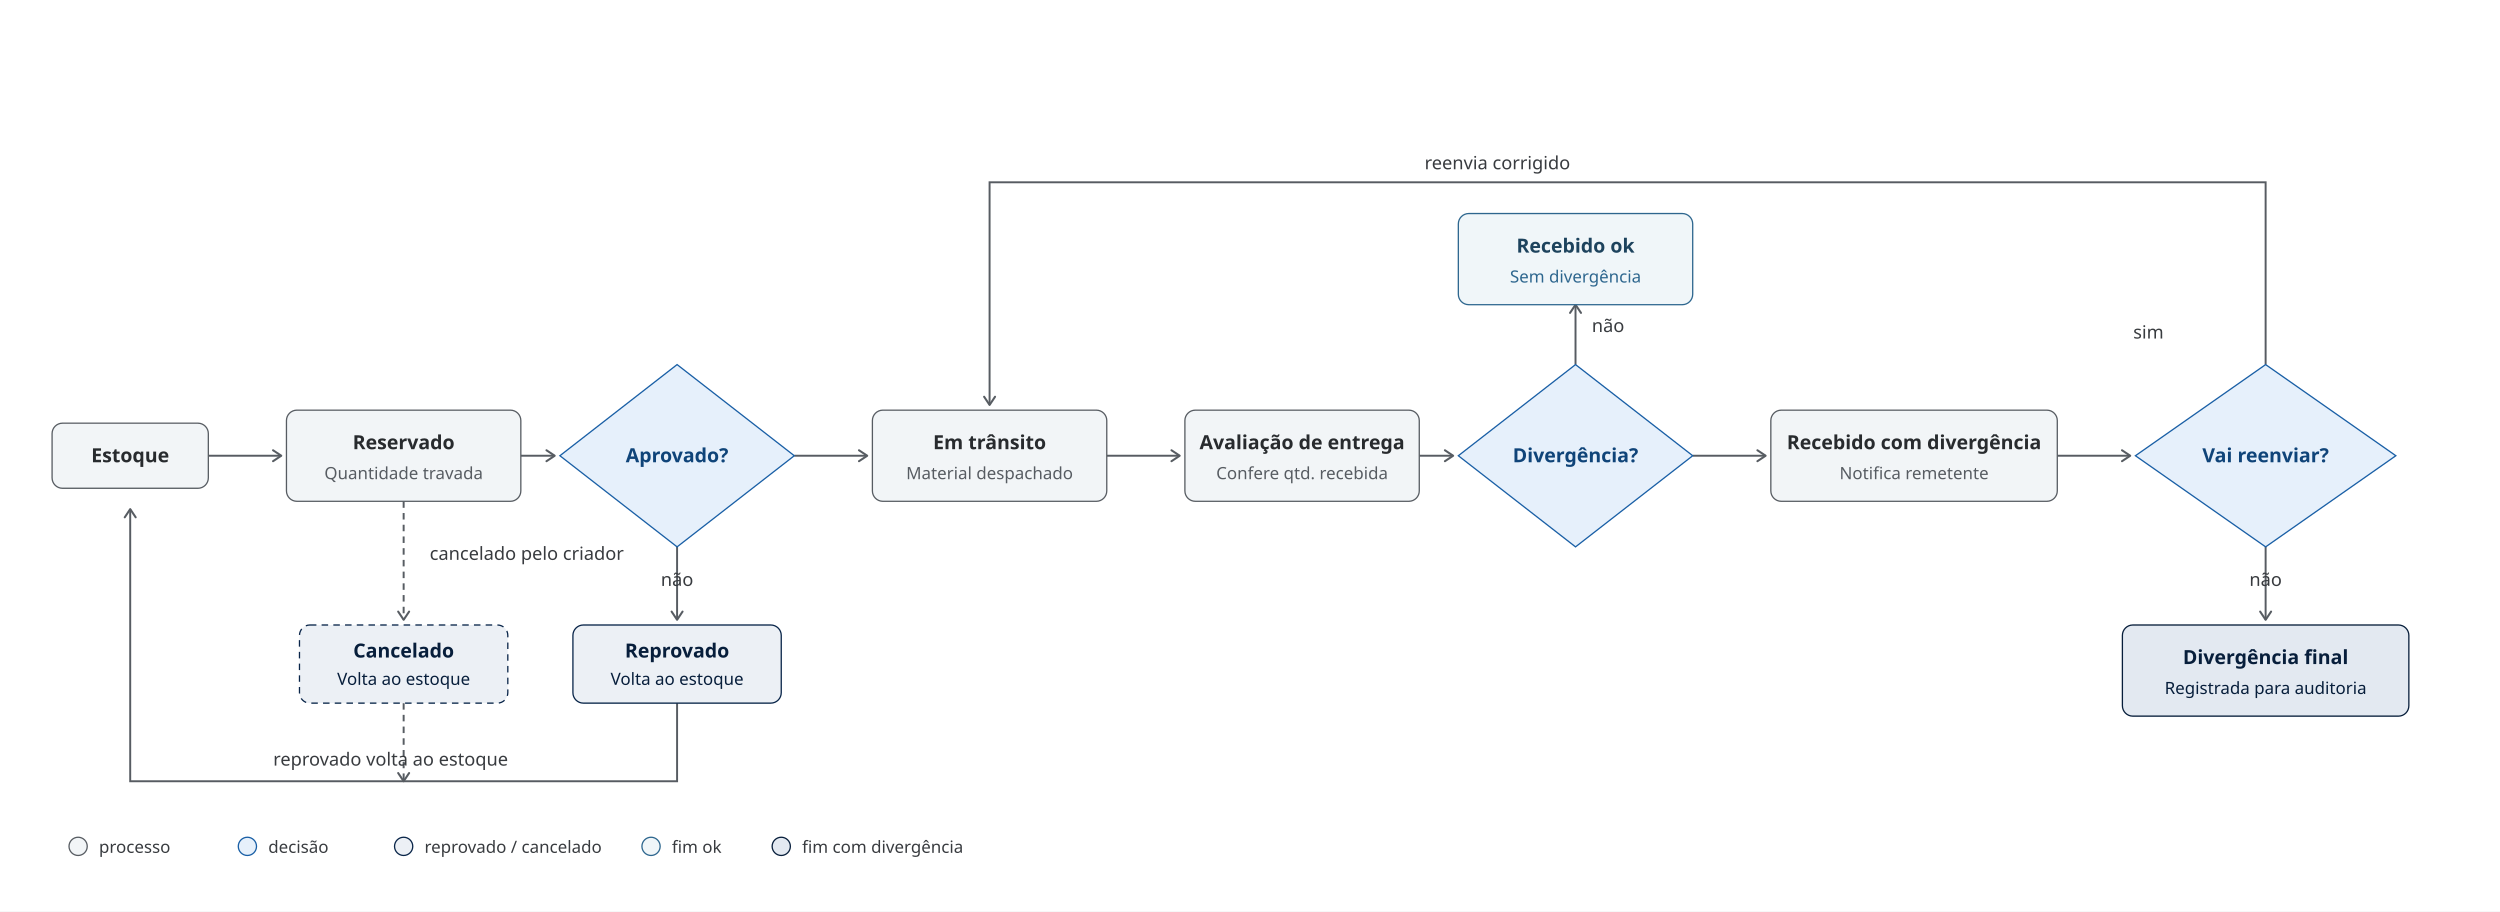
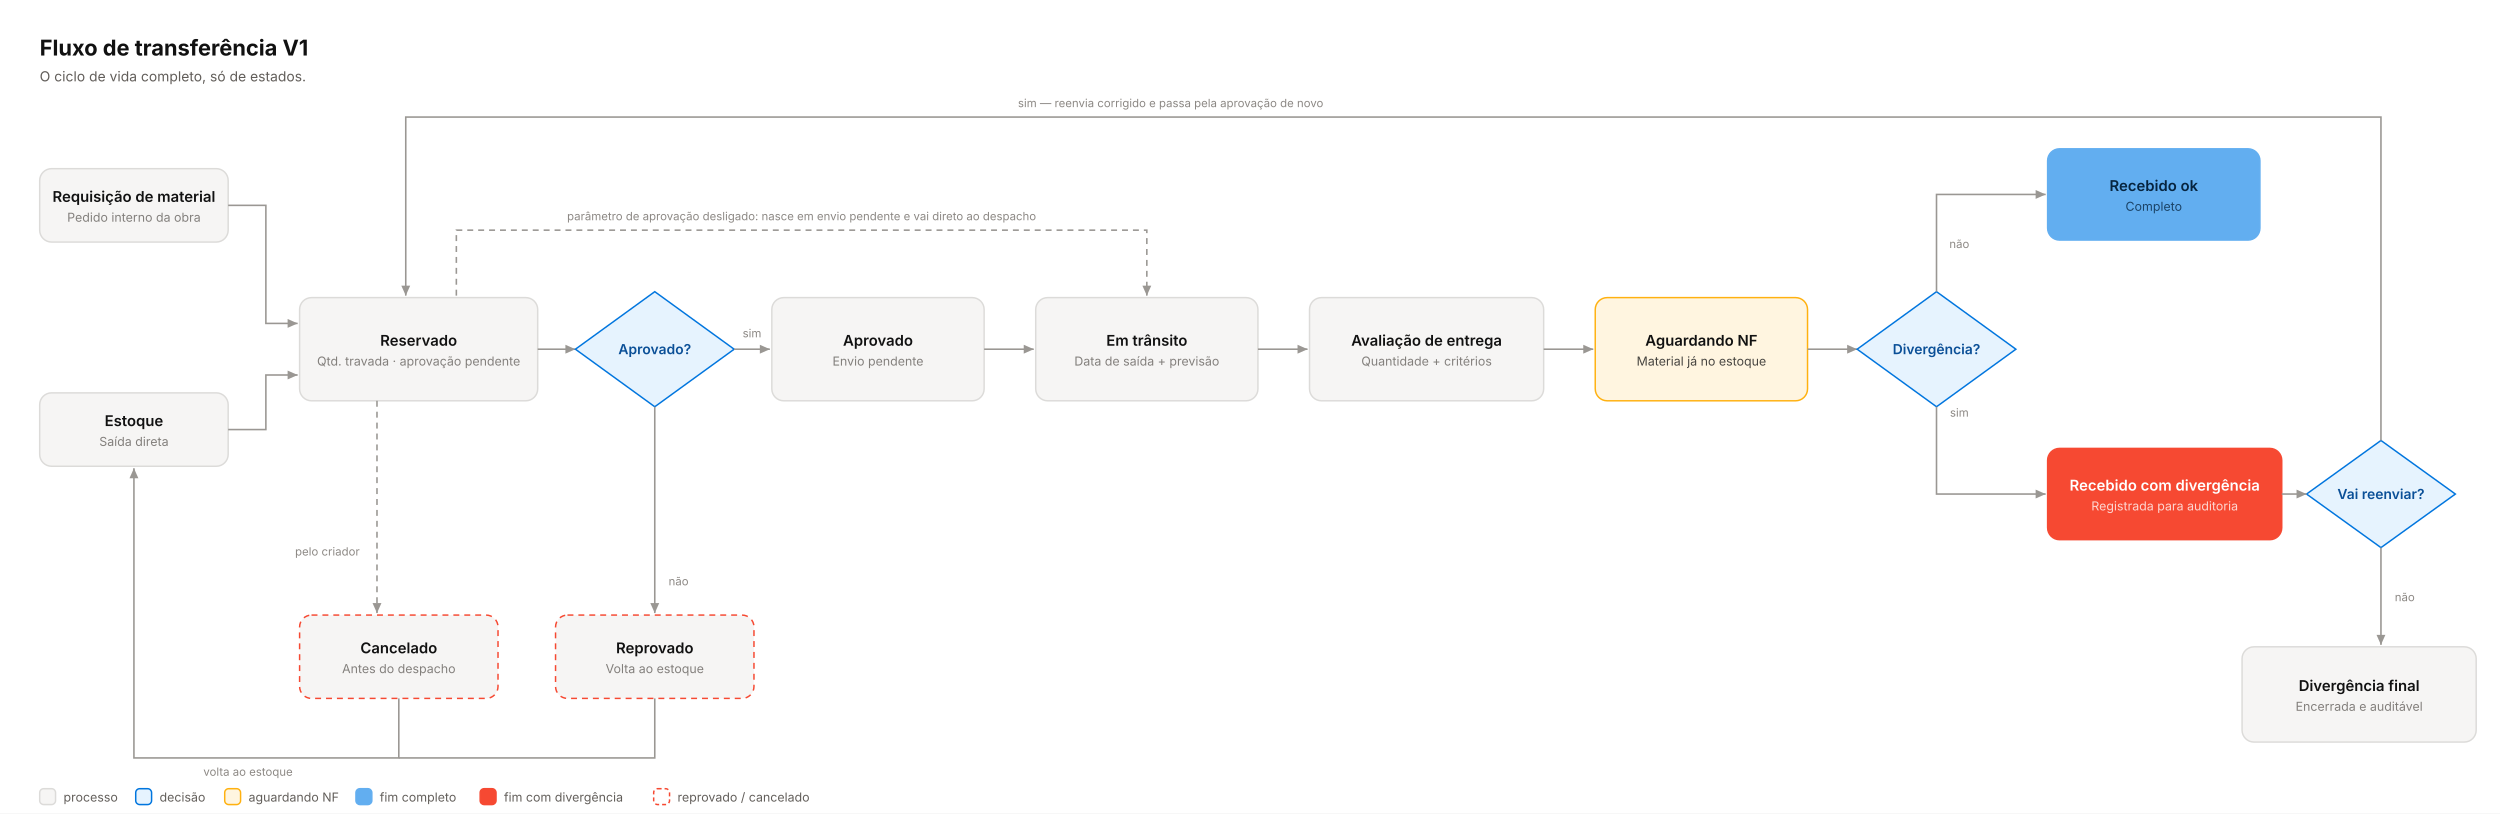
- <svg xmlns="http://www.w3.org/2000/svg" viewBox="0 0 1920 700">
-   <rect x="0" y="0" width="1920" height="700" fill="#ffffff" />
+ <svg xmlns="http://www.w3.org/2000/svg" viewBox="0 0 2520 820" role="img">
  <defs>
-     <marker id="arrow" viewBox="0 0 10 10" refX="8" refY="5" markerWidth="7" markerHeight="7" orient="auto-start-reverse">
-       <path d="M2 1L8 5L2 9" fill="none" stroke="#575c62" stroke-width="1.5" stroke-linecap="round" stroke-linejoin="round" />
+     <marker id="pta" viewBox="0 0 10 10" refX="9" refY="5" markerWidth="7" markerHeight="7" orient="auto-start-reverse">
+       <path d="M 0 1 L 9 5 L 0 9 z" fill="#9a9793" />
    </marker>
  </defs>
-   <line x1="160" y1="350" x2="216" y2="350" stroke="#575c62" stroke-width="1.5" marker-end="url(#arrow)" />
-   <line x1="400" y1="350" x2="426" y2="350" stroke="#575c62" stroke-width="1.5" marker-end="url(#arrow)" />
-   <line x1="610" y1="350" x2="666" y2="350" stroke="#575c62" stroke-width="1.5" marker-end="url(#arrow)" />
-   <line x1="850" y1="350" x2="906" y2="350" stroke="#575c62" stroke-width="1.5" marker-end="url(#arrow)" />
-   <line x1="1090" y1="350" x2="1116" y2="350" stroke="#575c62" stroke-width="1.5" marker-end="url(#arrow)" />
-   <line x1="1300" y1="350" x2="1356" y2="350" stroke="#575c62" stroke-width="1.5" marker-end="url(#arrow)" />
-   <line x1="1580" y1="350" x2="1636" y2="350" stroke="#575c62" stroke-width="1.5" marker-end="url(#arrow)" />
-   <line x1="520" y1="420" x2="520" y2="476" stroke="#575c62" stroke-width="1.5" marker-end="url(#arrow)" />
-   <path d="M520 540 L520 600 L100 600 L100 391" fill="none" stroke="#575c62" stroke-width="1.5" marker-end="url(#arrow)" />
-   <line x1="310" y1="385" x2="310" y2="476" stroke="#575c62" stroke-width="1.5" stroke-dasharray="5 4" marker-end="url(#arrow)" />
-   <path d="M310 540 L310 600" fill="none" stroke="#575c62" stroke-width="1.5" stroke-dasharray="5 4" marker-end="url(#arrow)" />
-   <line x1="1210" y1="280" x2="1210" y2="234" stroke="#575c62" stroke-width="1.5" marker-end="url(#arrow)" />
-   <line x1="1740" y1="420" x2="1740" y2="476" stroke="#575c62" stroke-width="1.5" marker-end="url(#arrow)" />
-   <path d="M1740 280 L1740 140 L760 140 L760 311" fill="none" stroke="#575c62" stroke-width="1.5" marker-end="url(#arrow)" />
-   <text x="520" y="450" font-family="sans-serif" font-size="14" fill="#383b3f" text-anchor="middle">não</text>
-   <text x="300" y="588" font-family="sans-serif" font-size="14" fill="#383b3f" text-anchor="middle">reprovado volta ao estoque</text>
-   <text x="1235" y="255" font-family="sans-serif" font-size="14" fill="#383b3f" text-anchor="middle">não</text>
-   <text x="1740" y="450" font-family="sans-serif" font-size="14" fill="#383b3f" text-anchor="middle">não</text>
-   <text x="1650" y="260" font-family="sans-serif" font-size="14" fill="#383b3f" text-anchor="middle">sim</text>
-   <text x="1150" y="130" font-family="sans-serif" font-size="14" fill="#383b3f" text-anchor="middle">reenvia corrigido</text>
-   <text x="330" y="430" font-family="sans-serif" font-size="14" fill="#383b3f" text-anchor="start">cancelado pelo criador</text>
-   <rect x="40" y="325" width="120" height="50" rx="8" fill="#f2f5f7" stroke="#575c62" stroke-width="1" />
-   <text x="100" y="355" font-family="sans-serif" font-size="15" font-weight="600" fill="#282b2e" text-anchor="middle">Estoque</text>
-   <rect x="220" y="315" width="180" height="70" rx="8" fill="#f2f5f7" stroke="#575c62" stroke-width="1" />
-   <text x="310" y="345" font-family="sans-serif" font-size="15" font-weight="600" fill="#282b2e" text-anchor="middle">Reservado</text>
-   <text x="310" y="368" font-family="sans-serif" font-size="13" fill="#575c62" text-anchor="middle">Quantidade travada</text>
-   <rect x="230" y="480" width="160" height="60" rx="8" fill="#ecf0f5" stroke="#092549" stroke-width="1" stroke-dasharray="5 4" />
-   <text x="310" y="505" font-family="sans-serif" font-size="15" font-weight="600" fill="#071e3b" text-anchor="middle">Cancelado</text>
-   <text x="310" y="526" font-family="sans-serif" font-size="13" fill="#071e3b" text-anchor="middle">Volta ao estoque</text>
-   <polygon points="520,280 610,350 520,420 430,350" fill="#e6f0fb" stroke="#185ea5" stroke-width="1" />
-   <text x="520" y="355" font-family="sans-serif" font-size="15" font-weight="600" fill="#0f4479" text-anchor="middle">Aprovado?</text>
-   <rect x="440" y="480" width="160" height="60" rx="8" fill="#ecf0f5" stroke="#092549" stroke-width="1" />
-   <text x="520" y="505" font-family="sans-serif" font-size="15" font-weight="600" fill="#071e3b" text-anchor="middle">Reprovado</text>
-   <text x="520" y="526" font-family="sans-serif" font-size="13" fill="#071e3b" text-anchor="middle">Volta ao estoque</text>
-   <rect x="670" y="315" width="180" height="70" rx="8" fill="#f2f5f7" stroke="#575c62" stroke-width="1" />
-   <text x="760" y="345" font-family="sans-serif" font-size="15" font-weight="600" fill="#282b2e" text-anchor="middle">Em trânsito</text>
-   <text x="760" y="368" font-family="sans-serif" font-size="13" fill="#575c62" text-anchor="middle">Material despachado</text>
-   <rect x="910" y="315" width="180" height="70" rx="8" fill="#f2f5f7" stroke="#575c62" stroke-width="1" />
-   <text x="1000" y="345" font-family="sans-serif" font-size="15" font-weight="600" fill="#282b2e" text-anchor="middle">Avaliação de entrega</text>
-   <text x="1000" y="368" font-family="sans-serif" font-size="13" fill="#575c62" text-anchor="middle">Confere qtd. recebida</text>
-   <polygon points="1210,280 1300,350 1210,420 1120,350" fill="#e6f0fb" stroke="#185ea5" stroke-width="1" />
-   <text x="1210" y="355" font-family="sans-serif" font-size="15" font-weight="600" fill="#0f4479" text-anchor="middle">Divergência?</text>
-   <rect x="1120" y="164" width="180" height="70" rx="8" fill="#f0f6f9" stroke="#2d668e" stroke-width="1" />
-   <text x="1210" y="194" font-family="sans-serif" font-size="15" font-weight="600" fill="#1d435d" text-anchor="middle">Recebido ok</text>
-   <text x="1210" y="217" font-family="sans-serif" font-size="13" fill="#2d668e" text-anchor="middle">Sem divergência</text>
-   <rect x="1360" y="315" width="220" height="70" rx="8" fill="#f2f5f7" stroke="#575c62" stroke-width="1" />
-   <text x="1470" y="345" font-family="sans-serif" font-size="15" font-weight="600" fill="#282b2e" text-anchor="middle">Recebido com divergência</text>
-   <text x="1470" y="368" font-family="sans-serif" font-size="13" fill="#575c62" text-anchor="middle">Notifica remetente</text>
-   <polygon points="1740,280 1840,350 1740,420 1640,350" fill="#e6f0fb" stroke="#185ea5" stroke-width="1" />
-   <text x="1740" y="355" font-family="sans-serif" font-size="15" font-weight="600" fill="#0f4479" text-anchor="middle">Vai reenviar?</text>
-   <rect x="1630" y="480" width="220" height="70" rx="8" fill="#e3e9f1" stroke="#071e3b" stroke-width="1" />
-   <text x="1740" y="510" font-family="sans-serif" font-size="15" font-weight="600" fill="#071e3b" text-anchor="middle">Divergência final</text>
-   <text x="1740" y="533" font-family="sans-serif" font-size="13" fill="#071e3b" text-anchor="middle">Registrada para auditoria</text>
-   <circle cx="60" cy="650" r="7" fill="#f2f5f7" stroke="#575c62" />
-   <text x="76" y="655" font-family="sans-serif" font-size="13" fill="#383b3f">processo</text>
-   <circle cx="190" cy="650" r="7" fill="#e6f0fb" stroke="#185ea5" />
-   <text x="206" y="655" font-family="sans-serif" font-size="13" fill="#383b3f">decisão</text>
-   <circle cx="310" cy="650" r="7" fill="#ecf0f5" stroke="#092549" />
-   <text x="326" y="655" font-family="sans-serif" font-size="13" fill="#383b3f">reprovado / cancelado</text>
-   <circle cx="500" cy="650" r="7" fill="#f0f6f9" stroke="#2d668e" />
-   <text x="516" y="655" font-family="sans-serif" font-size="13" fill="#383b3f">fim ok</text>
-   <circle cx="600" cy="650" r="7" fill="#e3e9f1" stroke="#071e3b" />
-   <text x="616" y="655" font-family="sans-serif" font-size="13" fill="#383b3f">fim com divergência</text>
+   <rect width="2520" height="820" fill="#ffffff" />
+   <text x="40" y="56" font-family="Inter, ui-sans-serif, system-ui, -apple-system, 'Segoe UI', Roboto, sans-serif" font-size="22" font-weight="700" fill="#111111" text-anchor="start">Fluxo de transferência V1</text>
+   <text x="40" y="82" font-family="Inter, ui-sans-serif, system-ui, -apple-system, 'Segoe UI', Roboto, sans-serif" font-size="14" font-weight="400" fill="#615d59" text-anchor="start">O ciclo de vida completo, só de estados.</text>
+   <rect x="40" y="170" width="190" height="74" rx="12" fill="#f6f5f4" stroke="#dcdbd9" stroke-width="1.5" />
+   <text x="135.0" y="203.5" font-family="Inter, ui-sans-serif, system-ui, -apple-system, 'Segoe UI', Roboto, sans-serif" font-size="15" font-weight="600" fill="#111111" text-anchor="middle">Requisição de material</text>
+   <text x="135.0" y="223.5" font-family="Inter, ui-sans-serif, system-ui, -apple-system, 'Segoe UI', Roboto, sans-serif" font-size="12.5" font-weight="400" fill="#615d59" text-anchor="middle" opacity="0.78">Pedido interno da obra</text>
+   <rect x="40" y="396" width="190" height="74" rx="12" fill="#f6f5f4" stroke="#dcdbd9" stroke-width="1.5" />
+   <text x="135.0" y="429.5" font-family="Inter, ui-sans-serif, system-ui, -apple-system, 'Segoe UI', Roboto, sans-serif" font-size="15" font-weight="600" fill="#111111" text-anchor="middle">Estoque</text>
+   <text x="135.0" y="449.5" font-family="Inter, ui-sans-serif, system-ui, -apple-system, 'Segoe UI', Roboto, sans-serif" font-size="12.5" font-weight="400" fill="#615d59" text-anchor="middle" opacity="0.78">Saída direta</text>
+   <path d="M 230 207 L 268 207 L 268 326.0 L 300 326.0" fill="none" stroke="#9a9793" stroke-width="1.6" marker-end="url(#pta)" />
+   <path d="M 230 433 L 268 433 L 268 378.0 L 300 378.0" fill="none" stroke="#9a9793" stroke-width="1.6" marker-end="url(#pta)" />
+   <rect x="302" y="300" width="240" height="104" rx="12" fill="#f6f5f4" stroke="#dcdbd9" stroke-width="1.5" />
+   <text x="422.0" y="348.5" font-family="Inter, ui-sans-serif, system-ui, -apple-system, 'Segoe UI', Roboto, sans-serif" font-size="15" font-weight="600" fill="#111111" text-anchor="middle">Reservado</text>
+   <text x="422.0" y="368.5" font-family="Inter, ui-sans-serif, system-ui, -apple-system, 'Segoe UI', Roboto, sans-serif" font-size="12.5" font-weight="400" fill="#615d59" text-anchor="middle" opacity="0.78">Qtd. travada · aprovação pendente</text>
+   <path d="M 542 352.0 L 580 352.0" fill="none" stroke="#9a9793" stroke-width="1.6" marker-end="url(#pta)" />
+   <polygon points="660,294.0 740.0,352.0 660,410.0 580.0,352.0" fill="#e6f3fe" stroke="#0075de" stroke-width="1.5" />
+   <text x="660" y="357.0" font-family="Inter, ui-sans-serif, system-ui, -apple-system, 'Segoe UI', Roboto, sans-serif" font-size="14" font-weight="600" fill="#0a4f97" text-anchor="middle">Aprovado?</text>
+   <path d="M 740 352.0 L 776 352.0" fill="none" stroke="#9a9793" stroke-width="1.6" marker-end="url(#pta)" />
+   <text x="758" y="340.0" font-family="Inter, ui-sans-serif, system-ui, -apple-system, 'Segoe UI', Roboto, sans-serif" font-size="11.5" font-weight="400" fill="#8b8783" text-anchor="middle">sim</text>
+   <rect x="778" y="300" width="214" height="104" rx="12" fill="#f6f5f4" stroke="#dcdbd9" stroke-width="1.5" />
+   <text x="885.0" y="348.5" font-family="Inter, ui-sans-serif, system-ui, -apple-system, 'Segoe UI', Roboto, sans-serif" font-size="15" font-weight="600" fill="#111111" text-anchor="middle">Aprovado</text>
+   <text x="885.0" y="368.5" font-family="Inter, ui-sans-serif, system-ui, -apple-system, 'Segoe UI', Roboto, sans-serif" font-size="12.5" font-weight="400" fill="#615d59" text-anchor="middle" opacity="0.78">Envio pendente</text>
+   <path d="M 992 352.0 L 1042 352.0" fill="none" stroke="#9a9793" stroke-width="1.6" marker-end="url(#pta)" />
+   <rect x="1044" y="300" width="224" height="104" rx="12" fill="#f6f5f4" stroke="#dcdbd9" stroke-width="1.5" />
+   <text x="1156.0" y="348.5" font-family="Inter, ui-sans-serif, system-ui, -apple-system, 'Segoe UI', Roboto, sans-serif" font-size="15" font-weight="600" fill="#111111" text-anchor="middle">Em trânsito</text>
+   <text x="1156.0" y="368.5" font-family="Inter, ui-sans-serif, system-ui, -apple-system, 'Segoe UI', Roboto, sans-serif" font-size="12.5" font-weight="400" fill="#615d59" text-anchor="middle" opacity="0.78">Data de saída + previsão</text>
+   <path d="M 1268 352.0 L 1318 352.0" fill="none" stroke="#9a9793" stroke-width="1.6" marker-end="url(#pta)" />
+   <rect x="1320" y="300" width="236" height="104" rx="12" fill="#f6f5f4" stroke="#dcdbd9" stroke-width="1.5" />
+   <text x="1438.0" y="348.5" font-family="Inter, ui-sans-serif, system-ui, -apple-system, 'Segoe UI', Roboto, sans-serif" font-size="15" font-weight="600" fill="#111111" text-anchor="middle">Avaliação de entrega</text>
+   <text x="1438.0" y="368.5" font-family="Inter, ui-sans-serif, system-ui, -apple-system, 'Segoe UI', Roboto, sans-serif" font-size="12.5" font-weight="400" fill="#615d59" text-anchor="middle" opacity="0.78">Quantidade + critérios</text>
+   <path d="M 1556 352.0 L 1606 352.0" fill="none" stroke="#9a9793" stroke-width="1.6" marker-end="url(#pta)" />
+   <rect x="1608" y="300" width="214" height="104" rx="12" fill="#fff5e0" stroke="#ffb110" stroke-width="1.5" />
+   <text x="1715.0" y="348.5" font-family="Inter, ui-sans-serif, system-ui, -apple-system, 'Segoe UI', Roboto, sans-serif" font-size="15" font-weight="600" fill="#111111" text-anchor="middle">Aguardando NF</text>
+   <text x="1715.0" y="368.5" font-family="Inter, ui-sans-serif, system-ui, -apple-system, 'Segoe UI', Roboto, sans-serif" font-size="12.5" font-weight="400" fill="#111111" text-anchor="middle" opacity="0.78">Material já no estoque</text>
+   <path d="M 1822 352.0 L 1872 352.0" fill="none" stroke="#9a9793" stroke-width="1.6" marker-end="url(#pta)" />
+   <polygon points="1952,294.0 2032.0,352.0 1952,410.0 1872.0,352.0" fill="#e6f3fe" stroke="#0075de" stroke-width="1.5" />
+   <text x="1952" y="357.0" font-family="Inter, ui-sans-serif, system-ui, -apple-system, 'Segoe UI', Roboto, sans-serif" font-size="14" font-weight="600" fill="#0a4f97" text-anchor="middle">Divergência?</text>
+   <rect x="2064" y="150" width="214" height="92" rx="12" fill="#62aef0" stroke="#62aef0" stroke-width="1.5" />
+   <text x="2171.0" y="192.5" font-family="Inter, ui-sans-serif, system-ui, -apple-system, 'Segoe UI', Roboto, sans-serif" font-size="15" font-weight="600" fill="#06243f" text-anchor="middle">Recebido ok</text>
+   <text x="2171.0" y="212.5" font-family="Inter, ui-sans-serif, system-ui, -apple-system, 'Segoe UI', Roboto, sans-serif" font-size="12.5" font-weight="400" fill="#06243f" text-anchor="middle" opacity="0.78">Completo</text>
+   <path d="M 1952 294.0 L 1952 196 L 2062 196" fill="none" stroke="#9a9793" stroke-width="1.6" marker-end="url(#pta)" />
+   <text x="1975" y="250" font-family="Inter, ui-sans-serif, system-ui, -apple-system, 'Segoe UI', Roboto, sans-serif" font-size="11.5" font-weight="400" fill="#8b8783" text-anchor="middle">não</text>
+   <rect x="2064" y="452" width="236" height="92" rx="12" fill="#f64932" stroke="#f64932" stroke-width="1.5" />
+   <text x="2182.0" y="494.5" font-family="Inter, ui-sans-serif, system-ui, -apple-system, 'Segoe UI', Roboto, sans-serif" font-size="15" font-weight="600" fill="#ffffff" text-anchor="middle">Recebido com divergência</text>
+   <text x="2182.0" y="514.5" font-family="Inter, ui-sans-serif, system-ui, -apple-system, 'Segoe UI', Roboto, sans-serif" font-size="12.5" font-weight="400" fill="#ffffff" text-anchor="middle" opacity="0.78">Registrada para auditoria</text>
+   <path d="M 1952 410.0 L 1952 498 L 2062 498" fill="none" stroke="#9a9793" stroke-width="1.6" marker-end="url(#pta)" />
+   <text x="1975" y="420" font-family="Inter, ui-sans-serif, system-ui, -apple-system, 'Segoe UI', Roboto, sans-serif" font-size="11.5" font-weight="400" fill="#8b8783" text-anchor="middle">sim</text>
+   <polygon points="2400,444.0 2475.0,498 2400,552.0 2325.0,498" fill="#e6f3fe" stroke="#0075de" stroke-width="1.5" />
+   <text x="2400" y="503" font-family="Inter, ui-sans-serif, system-ui, -apple-system, 'Segoe UI', Roboto, sans-serif" font-size="14" font-weight="600" fill="#0a4f97" text-anchor="middle">Vai reenviar?</text>
+   <path d="M 2300 498 L 2325 498" fill="none" stroke="#9a9793" stroke-width="1.6" marker-end="url(#pta)" />
+   <rect x="2260" y="652" width="236" height="96" rx="12" fill="#f6f5f4" stroke="#dcdbd9" stroke-width="1.5" />
+   <text x="2378.0" y="696.5" font-family="Inter, ui-sans-serif, system-ui, -apple-system, 'Segoe UI', Roboto, sans-serif" font-size="15" font-weight="600" fill="#111111" text-anchor="middle">Divergência final</text>
+   <text x="2378.0" y="716.5" font-family="Inter, ui-sans-serif, system-ui, -apple-system, 'Segoe UI', Roboto, sans-serif" font-size="12.5" font-weight="400" fill="#615d59" text-anchor="middle" opacity="0.78">Encerrada e auditável</text>
+   <path d="M 2400 552 L 2400 650" fill="none" stroke="#9a9793" stroke-width="1.6" marker-end="url(#pta)" />
+   <text x="2424" y="606" font-family="Inter, ui-sans-serif, system-ui, -apple-system, 'Segoe UI', Roboto, sans-serif" font-size="11.5" font-weight="400" fill="#8b8783" text-anchor="middle">não</text>
+   <path d="M 2400 444 L 2400 118 L 409 118 L 409 298" fill="none" stroke="#9a9793" stroke-width="1.6" marker-end="url(#pta)" />
+   <text x="1180" y="108" font-family="Inter, ui-sans-serif, system-ui, -apple-system, 'Segoe UI', Roboto, sans-serif" font-size="11.5" font-weight="400" fill="#8b8783" text-anchor="middle">sim — reenvia corrigido e passa pela aprovação de novo</text>
+   <rect x="560" y="620" width="200" height="84" rx="12" fill="#f6f5f4" stroke="#f64932" stroke-width="1.5" stroke-dasharray="6 5" />
+   <text x="660.0" y="658.5" font-family="Inter, ui-sans-serif, system-ui, -apple-system, 'Segoe UI', Roboto, sans-serif" font-size="15" font-weight="600" fill="#111111" text-anchor="middle">Reprovado</text>
+   <text x="660.0" y="678.5" font-family="Inter, ui-sans-serif, system-ui, -apple-system, 'Segoe UI', Roboto, sans-serif" font-size="12.5" font-weight="400" fill="#615d59" text-anchor="middle" opacity="0.78">Volta ao estoque</text>
+   <path d="M 660 410.0 L 660 618" fill="none" stroke="#9a9793" stroke-width="1.6" marker-end="url(#pta)" />
+   <text x="684" y="590" font-family="Inter, ui-sans-serif, system-ui, -apple-system, 'Segoe UI', Roboto, sans-serif" font-size="11.5" font-weight="400" fill="#8b8783" text-anchor="middle">não</text>
+   <rect x="302" y="620" width="200" height="84" rx="12" fill="#f6f5f4" stroke="#f64932" stroke-width="1.5" stroke-dasharray="6 5" />
+   <text x="402.0" y="658.5" font-family="Inter, ui-sans-serif, system-ui, -apple-system, 'Segoe UI', Roboto, sans-serif" font-size="15" font-weight="600" fill="#111111" text-anchor="middle">Cancelado</text>
+   <text x="402.0" y="678.5" font-family="Inter, ui-sans-serif, system-ui, -apple-system, 'Segoe UI', Roboto, sans-serif" font-size="12.5" font-weight="400" fill="#615d59" text-anchor="middle" opacity="0.78">Antes do despacho</text>
+   <path d="M 380 404 L 380 618" fill="none" stroke="#9a9793" stroke-width="1.6" marker-end="url(#pta)" stroke-dasharray="6 5" />
+   <text x="330" y="560" font-family="Inter, ui-sans-serif, system-ui, -apple-system, 'Segoe UI', Roboto, sans-serif" font-size="11.5" font-weight="400" fill="#8b8783" text-anchor="middle">pelo criador</text>
+   <path d="M 660 704 L 660 764 L 402 764" fill="none" stroke="#9a9793" stroke-width="1.6" />
+   <path d="M 402 704 L 402 764 L 135 764 L 135 472" fill="none" stroke="#9a9793" stroke-width="1.6" marker-end="url(#pta)" />
+   <text x="250" y="782" font-family="Inter, ui-sans-serif, system-ui, -apple-system, 'Segoe UI', Roboto, sans-serif" font-size="11.5" font-weight="400" fill="#8b8783" text-anchor="middle">volta ao estoque</text>
+   <path d="M 460 298 L 460 232 L 1156 232 L 1156 298" fill="none" stroke="#9a9793" stroke-width="1.6" marker-end="url(#pta)" stroke-dasharray="6 5" />
+   <text x="808" y="222" font-family="Inter, ui-sans-serif, system-ui, -apple-system, 'Segoe UI', Roboto, sans-serif" font-size="11.5" font-weight="400" fill="#8b8783" text-anchor="middle">parâmetro de aprovação desligado: nasce em envio pendente e vai direto ao despacho</text>
+   <rect x="40" y="795" width="16" height="16" rx="4" fill="#f6f5f4" stroke="#dcdbd9" stroke-width="1.5" />
+   <text x="64" y="808" font-family="Inter, ui-sans-serif, system-ui, -apple-system, 'Segoe UI', Roboto, sans-serif" font-size="12.5" font-weight="400" fill="#615d59" text-anchor="start">processo</text>
+   <rect x="136.8" y="795" width="16" height="16" rx="4" fill="#e6f3fe" stroke="#0075de" stroke-width="1.5" />
+   <text x="160.8" y="808" font-family="Inter, ui-sans-serif, system-ui, -apple-system, 'Segoe UI', Roboto, sans-serif" font-size="12.5" font-weight="400" fill="#615d59" text-anchor="start">decisão</text>
+   <rect x="226.5" y="795" width="16" height="16" rx="4" fill="#fff5e0" stroke="#ffb110" stroke-width="1.5" />
+   <text x="250.5" y="808" font-family="Inter, ui-sans-serif, system-ui, -apple-system, 'Segoe UI', Roboto, sans-serif" font-size="12.5" font-weight="400" fill="#615d59" text-anchor="start">aguardando NF</text>
+   <rect x="358.8" y="795" width="16" height="16" rx="4" fill="#62aef0" stroke="#62aef0" stroke-width="1.5" />
+   <text x="382.8" y="808" font-family="Inter, ui-sans-serif, system-ui, -apple-system, 'Segoe UI', Roboto, sans-serif" font-size="12.5" font-weight="400" fill="#615d59" text-anchor="start">fim completo</text>
+   <rect x="484.0" y="795" width="16" height="16" rx="4" fill="#f64932" stroke="#f64932" stroke-width="1.5" />
+   <text x="508.0" y="808" font-family="Inter, ui-sans-serif, system-ui, -apple-system, 'Segoe UI', Roboto, sans-serif" font-size="12.5" font-weight="400" fill="#615d59" text-anchor="start">fim com divergência</text>
+   <rect x="658.9" y="795" width="16" height="16" rx="4" fill="#ffffff" stroke="#f64932" stroke-width="1.5" stroke-dasharray="4 3" />
+   <text x="682.9" y="808" font-family="Inter, ui-sans-serif, system-ui, -apple-system, 'Segoe UI', Roboto, sans-serif" font-size="12.5" font-weight="400" fill="#615d59" text-anchor="start">reprovado / cancelado</text>
</svg>
